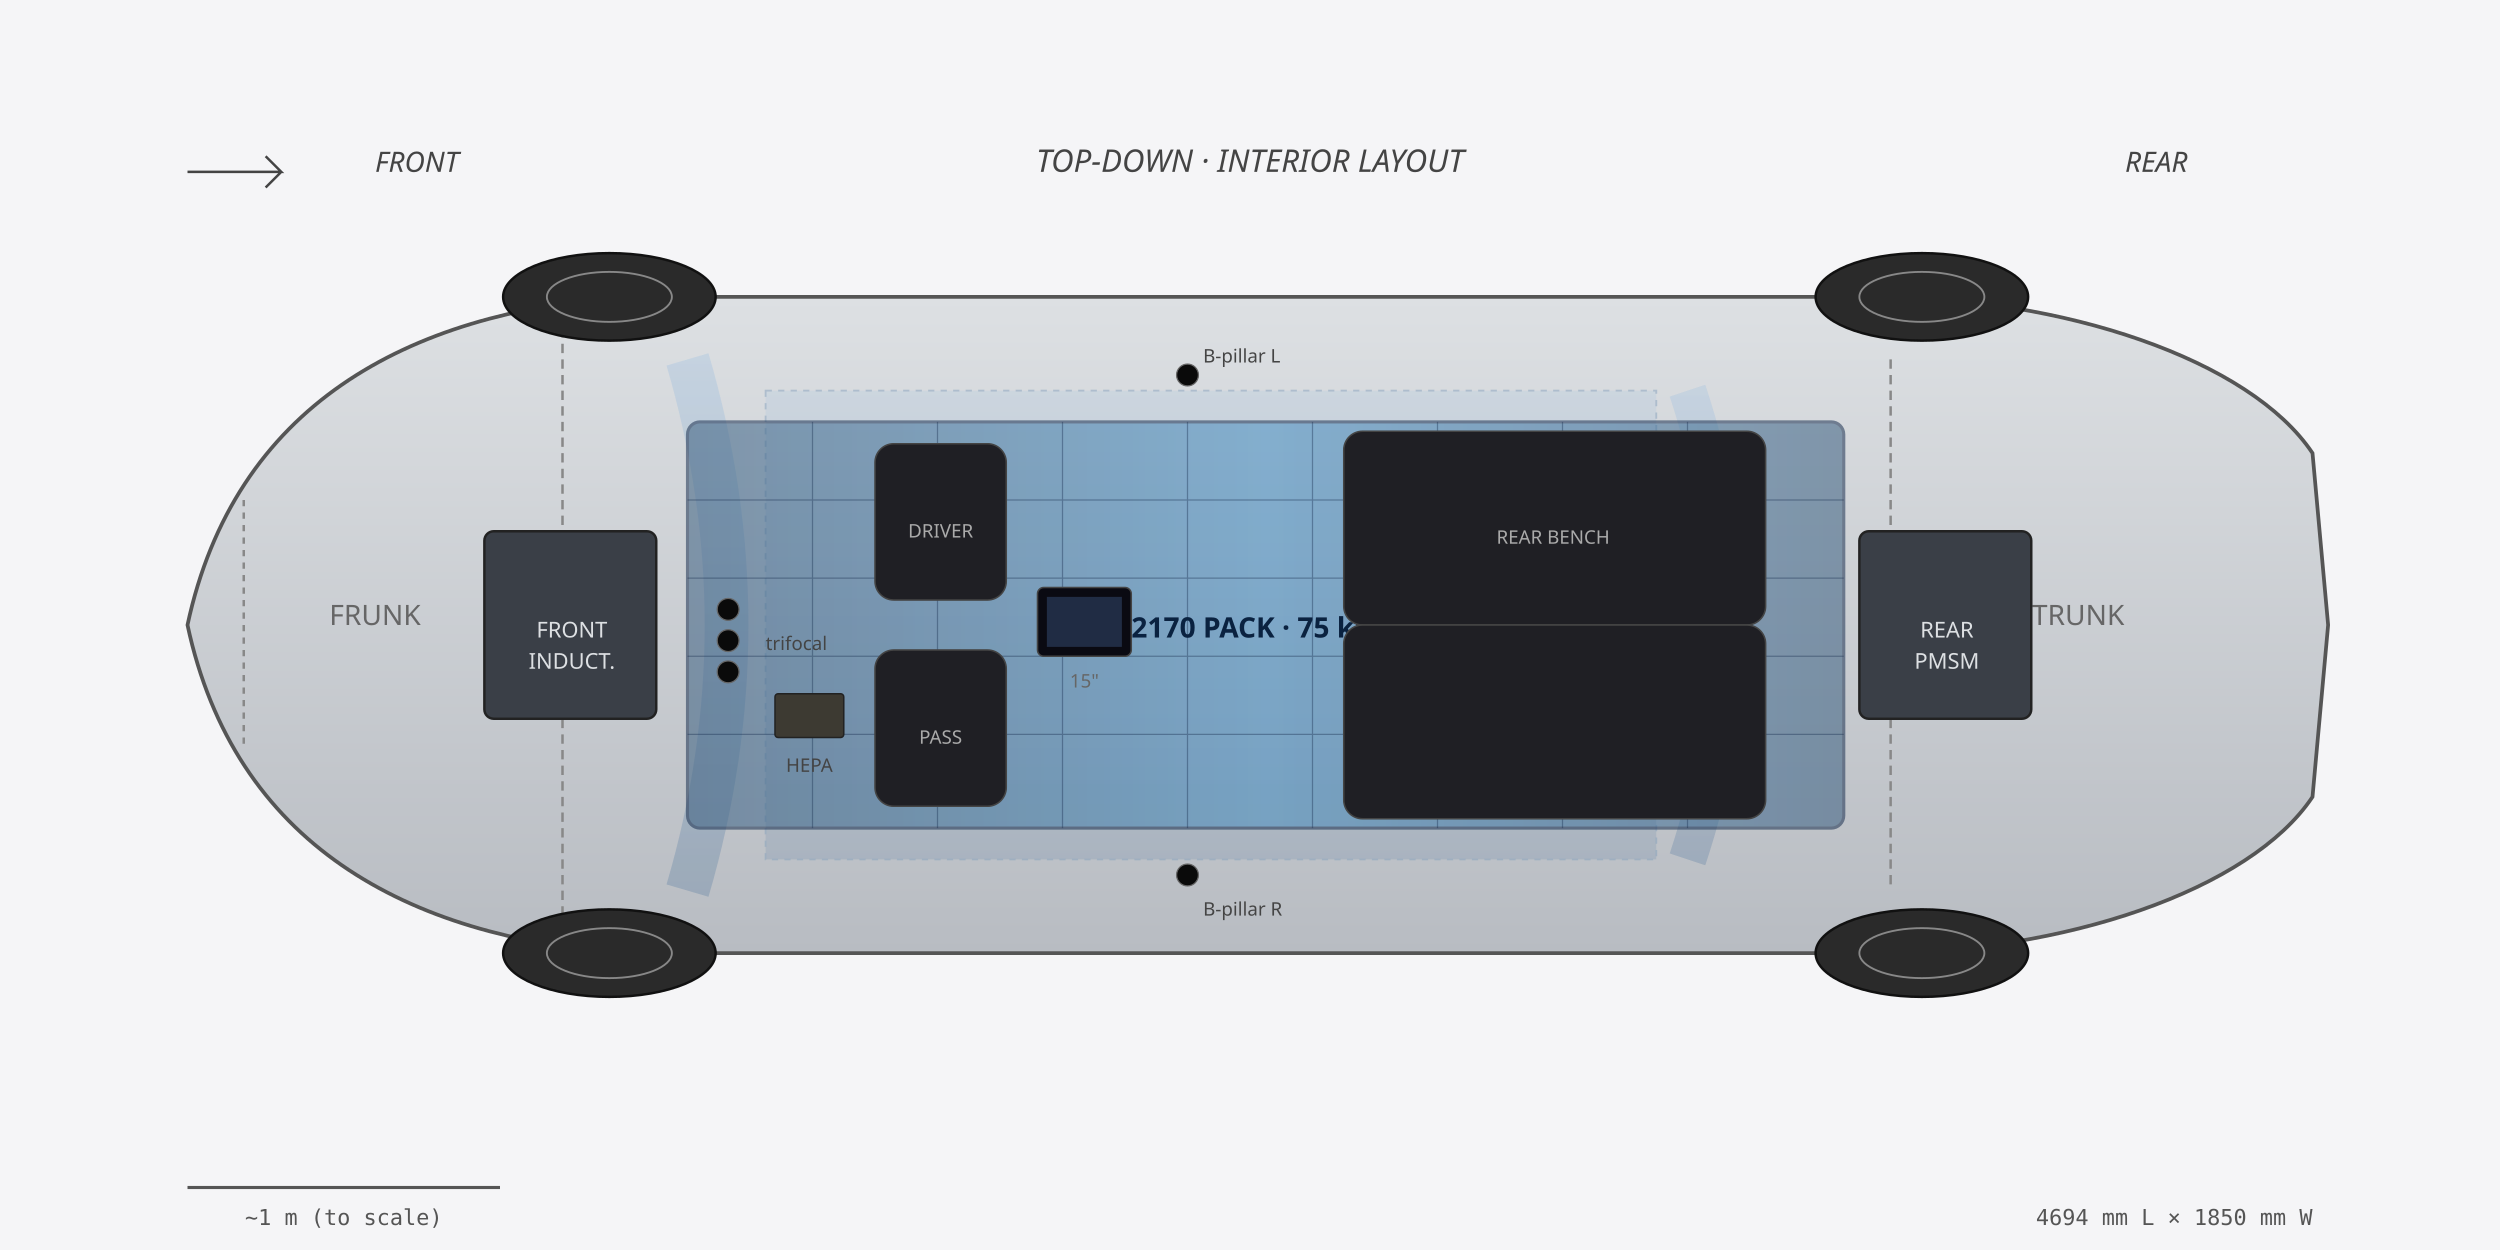
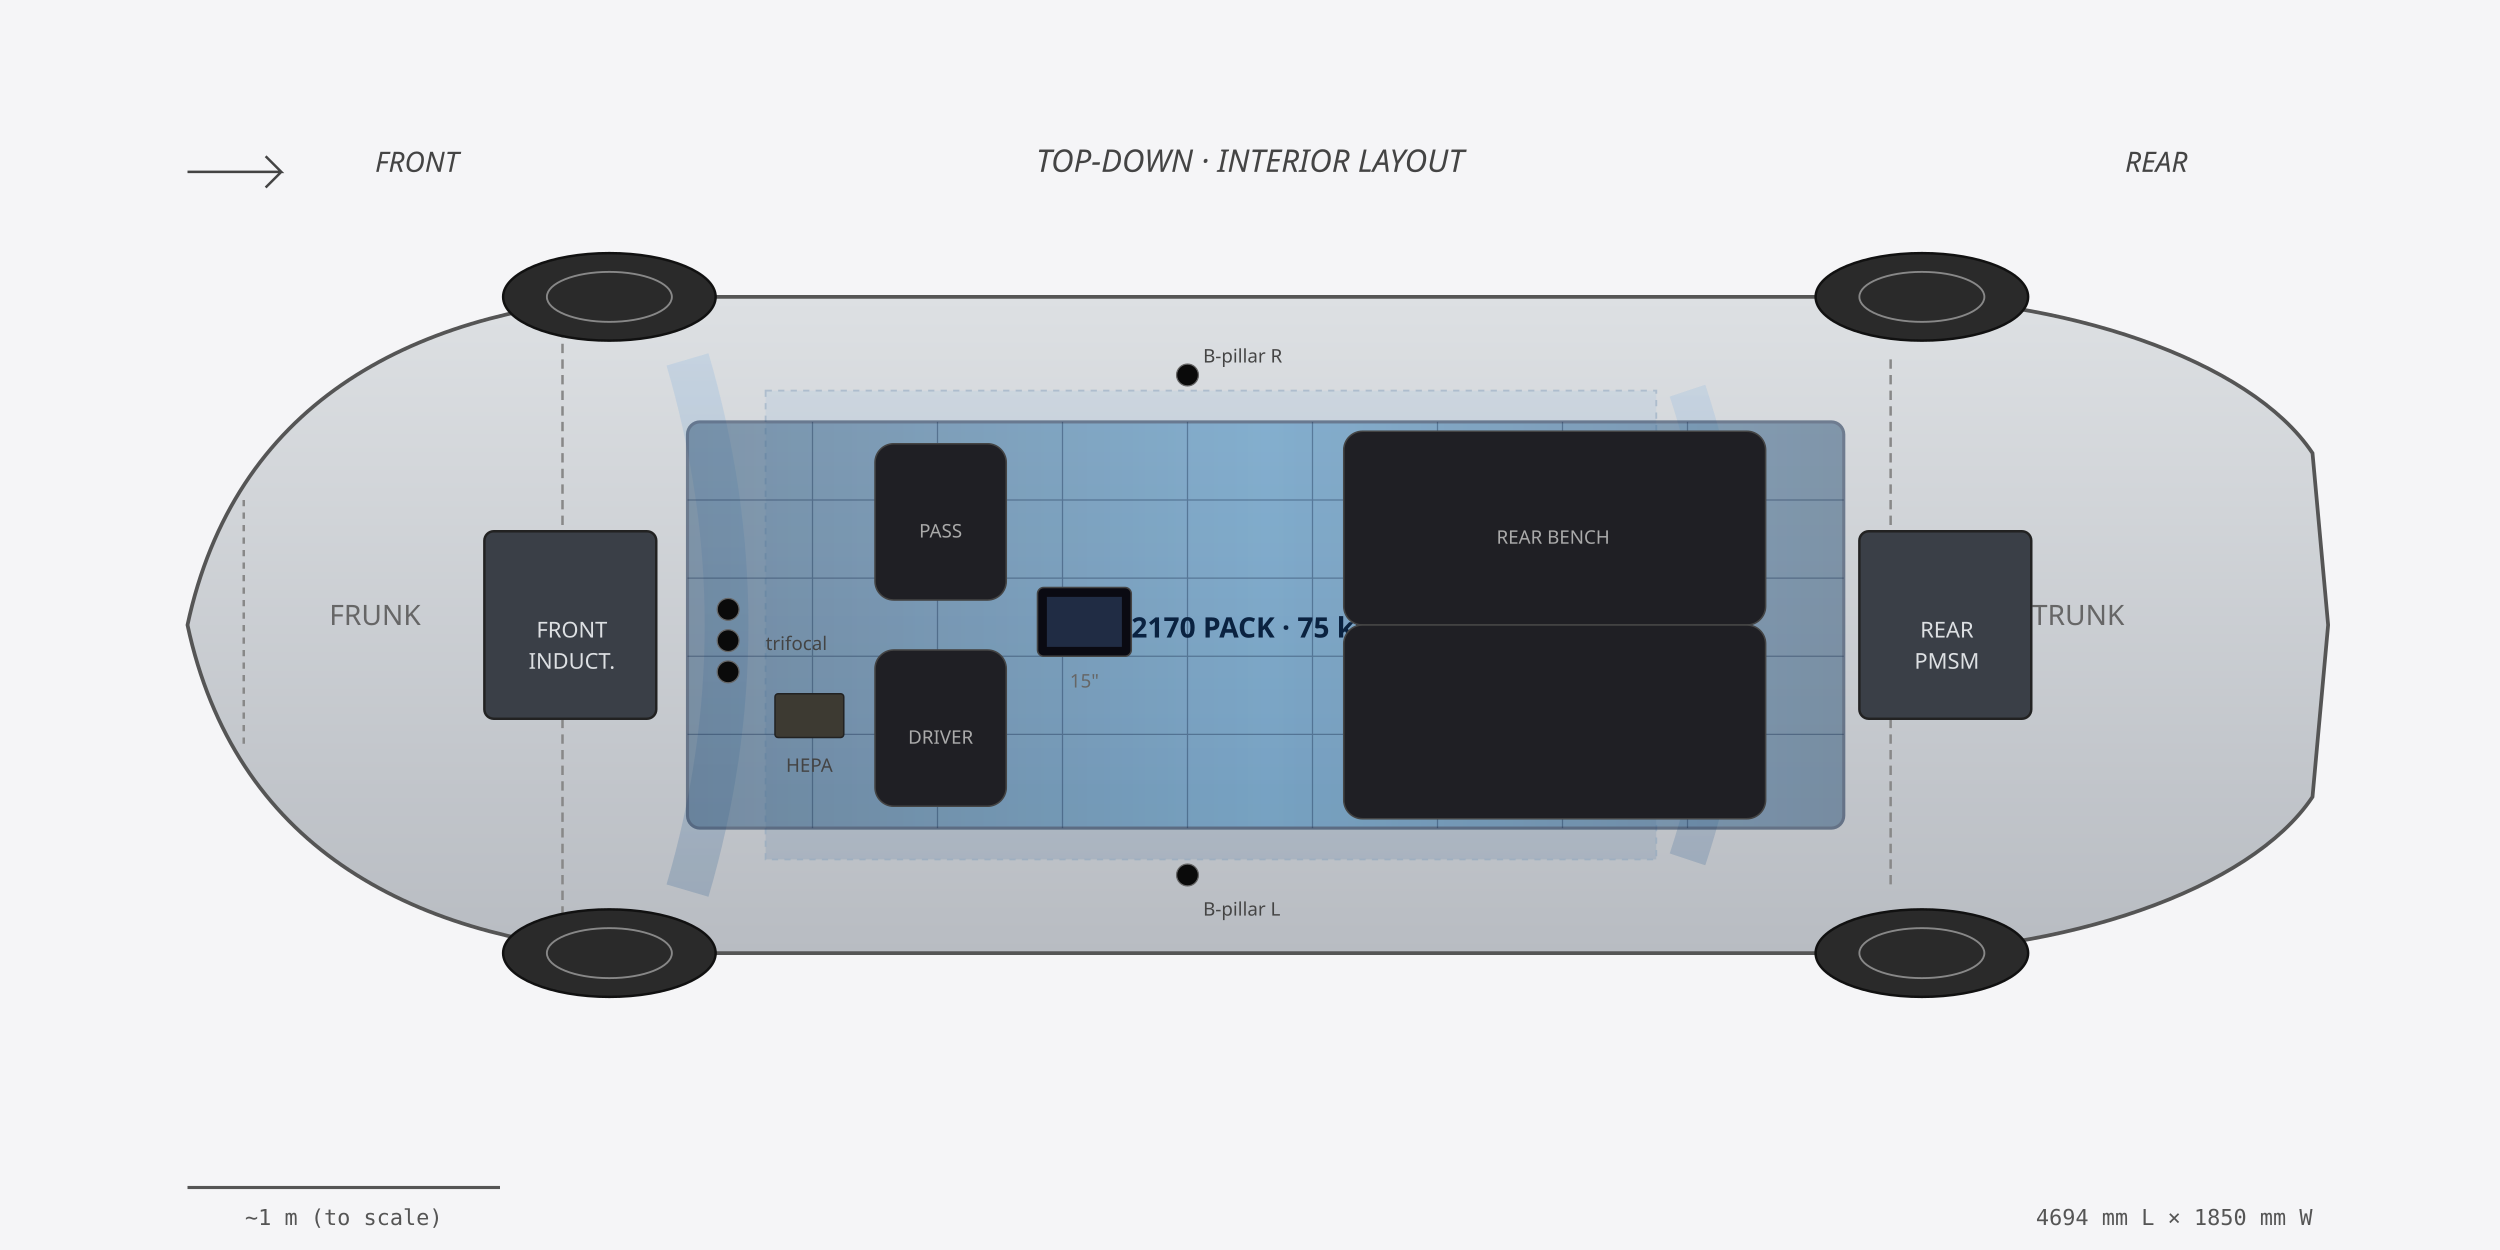
<svg xmlns="http://www.w3.org/2000/svg" width="800" height="400" viewBox="0 0 800 400" preserveAspectRatio="xMidYMid meet">
  <defs>
    <linearGradient id="m3body" x1="0" x2="0" y1="0" y2="1">
      <stop offset="0%" stop-color="#dde0e3" />
      <stop offset="100%" stop-color="#b8bcc2" />
    </linearGradient>
    <linearGradient id="m3glass" x1="0" x2="0" y1="0" y2="1">
      <stop offset="0%" stop-color="#a7c4e0" stop-opacity="0.55" />
      <stop offset="100%" stop-color="#6d8aa8" stop-opacity="0.55" />
    </linearGradient>
    <linearGradient id="m3pack" x1="0" x2="1" y1="0" y2="0">
      <stop offset="0%" stop-color="#3a5e80" />
      <stop offset="50%" stop-color="#4a90c2" />
      <stop offset="100%" stop-color="#3a5e80" />
    </linearGradient>
  </defs>
  <rect width="800" height="400" fill="#f5f5f7" />
  <path d="M 60 200            C 75 130, 130 100, 200 95            L 600 95            C 660 95, 720 115, 740 145            L 745 200            L 740 255            C 720 285, 660 305, 600 305            L 200 305            C 130 300, 75 270, 60 200 Z" fill="url(#m3body)" stroke="#555" stroke-width="1.2" />
  <line x1="180" y1="105" x2="180" y2="295" stroke="#888" stroke-width="0.8" stroke-dasharray="3 2" />
  <text x="120" y="200" font-family="ui-sans-serif, system-ui" font-size="9" fill="#666" text-anchor="middle">FRUNK</text>
  <path d="M 220 115 Q 245 200 220 285" stroke="url(#m3glass)" stroke-width="14" fill="none" opacity="0.75" />
  <rect x="245" y="125" width="285" height="150" fill="url(#m3glass)" opacity="0.45" stroke="#7a98b8" stroke-width="0.6" stroke-dasharray="2 2" />
  <path d="M 540 125 Q 565 200 540 275" stroke="url(#m3glass)" stroke-width="12" fill="none" opacity="0.7" />
  <line x1="605" y1="115" x2="605" y2="285" stroke="#888" stroke-width="0.8" stroke-dasharray="3 2" />
  <text x="665" y="200" font-family="ui-sans-serif, system-ui" font-size="9" fill="#666" text-anchor="middle">TRUNK</text>
  <line x1="78" y1="160" x2="78" y2="240" stroke="#888" stroke-width="0.8" stroke-dasharray="2 2" />
  <ellipse cx="195" cy="95" rx="34" ry="14" fill="#2a2a2a" stroke="#111" stroke-width="0.8" />
  <ellipse cx="195" cy="305" rx="34" ry="14" fill="#2a2a2a" stroke="#111" stroke-width="0.8" />
  <ellipse cx="615" cy="95" rx="34" ry="14" fill="#2a2a2a" stroke="#111" stroke-width="0.8" />
  <ellipse cx="615" cy="305" rx="34" ry="14" fill="#2a2a2a" stroke="#111" stroke-width="0.8" />
  <ellipse cx="195" cy="95" rx="20" ry="8" fill="none" stroke="#888" stroke-width="0.6" />
  <ellipse cx="195" cy="305" rx="20" ry="8" fill="none" stroke="#888" stroke-width="0.6" />
  <ellipse cx="615" cy="95" rx="20" ry="8" fill="none" stroke="#888" stroke-width="0.6" />
  <ellipse cx="615" cy="305" rx="20" ry="8" fill="none" stroke="#888" stroke-width="0.6" />
  <rect x="155" y="170" width="55" height="60" fill="#3a3f47" stroke="#222" stroke-width="0.8" rx="3" />
  <text x="183" y="204" font-family="ui-sans-serif, system-ui" font-size="7" fill="#dde0e3" text-anchor="middle">FRONT</text>
  <text x="183" y="214" font-family="ui-sans-serif, system-ui" font-size="7" fill="#dde0e3" text-anchor="middle">INDUCT.</text>
  <rect x="595" y="170" width="55" height="60" fill="#3a3f47" stroke="#222" stroke-width="0.8" rx="3" />
  <text x="623" y="204" font-family="ui-sans-serif, system-ui" font-size="7" fill="#dde0e3" text-anchor="middle">REAR</text>
  <text x="623" y="214" font-family="ui-sans-serif, system-ui" font-size="7" fill="#dde0e3" text-anchor="middle">PMSM</text>
  <rect x="220" y="135" width="370" height="130" fill="url(#m3pack)" stroke="#1a3050" stroke-width="1" opacity="0.55" rx="4" />
  <g stroke="#1a3050" stroke-width="0.4" opacity="0.4">
    <line x1="220" y1="160" x2="590" y2="160" />
    <line x1="220" y1="185" x2="590" y2="185" />
    <line x1="220" y1="210" x2="590" y2="210" />
    <line x1="220" y1="235" x2="590" y2="235" />
    <line x1="260" y1="135" x2="260" y2="265" />
    <line x1="300" y1="135" x2="300" y2="265" />
    <line x1="340" y1="135" x2="340" y2="265" />
    <line x1="380" y1="135" x2="380" y2="265" />
    <line x1="420" y1="135" x2="420" y2="265" />
    <line x1="460" y1="135" x2="460" y2="265" />
    <line x1="500" y1="135" x2="500" y2="265" />
    <line x1="540" y1="135" x2="540" y2="265" />
  </g>
  <text x="405" y="204" font-family="ui-sans-serif, system-ui" font-size="9" fill="#0a2240" text-anchor="middle" font-weight="600">2170 PACK · 75 kWh</text>
  <rect x="280" y="142" width="42" height="50" fill="#1f1f24" stroke="#444" stroke-width="0.5" rx="6" />
  <rect x="280" y="208" width="42" height="50" fill="#1f1f24" stroke="#444" stroke-width="0.5" rx="6" />
-   <text x="301" y="172" font-family="ui-sans-serif, system-ui" font-size="6" fill="#aaa" text-anchor="middle">DRIVER</text>
-   <text x="301" y="238" font-family="ui-sans-serif, system-ui" font-size="6" fill="#aaa" text-anchor="middle">PASS</text>
+   <text x="301" y="172" font-family="ui-sans-serif, system-ui" font-size="6" fill="#aaa" text-anchor="middle">PASS</text>
+   <text x="301" y="238" font-family="ui-sans-serif, system-ui" font-size="6" fill="#aaa" text-anchor="middle">DRIVER</text>
  <rect x="332" y="188" width="30" height="22" fill="#0a0a12" stroke="#444" stroke-width="0.5" rx="2" />
  <rect x="335" y="191" width="24" height="16" fill="#2a3a5a" opacity="0.7" />
  <text x="347" y="220" font-family="ui-sans-serif, system-ui" font-size="6" fill="#666" text-anchor="middle">15"</text>
  <rect x="430" y="138" width="135" height="62" fill="#1f1f24" stroke="#444" stroke-width="0.5" rx="6" />
  <rect x="430" y="200" width="135" height="62" fill="#1f1f24" stroke="#444" stroke-width="0.5" rx="6" />
  <text x="497" y="174" font-family="ui-sans-serif, system-ui" font-size="6" fill="#aaa" text-anchor="middle">REAR BENCH</text>
  <circle cx="233" cy="195" r="3.5" fill="#0a0a0a" stroke="#666" stroke-width="0.4" />
  <circle cx="233" cy="205" r="3.5" fill="#0a0a0a" stroke="#666" stroke-width="0.4" />
  <circle cx="233" cy="215" r="3.5" fill="#0a0a0a" stroke="#666" stroke-width="0.4" />
  <text x="245" y="208" font-family="ui-sans-serif, system-ui" font-size="6" fill="#444">trifocal</text>
  <circle cx="380" cy="120" r="3.5" fill="#0a0a0a" stroke="#666" stroke-width="0.4" />
  <circle cx="380" cy="280" r="3.5" fill="#0a0a0a" stroke="#666" stroke-width="0.4" />
-   <text x="385" y="116" font-family="ui-sans-serif, system-ui" font-size="6" fill="#444">B-pillar L</text>
-   <text x="385" y="293" font-family="ui-sans-serif, system-ui" font-size="6" fill="#444">B-pillar R</text>
+   <text x="385" y="116" font-family="ui-sans-serif, system-ui" font-size="6" fill="#444">B-pillar R</text>
+   <text x="385" y="293" font-family="ui-sans-serif, system-ui" font-size="6" fill="#444">B-pillar L</text>
  <rect x="248" y="222" width="22" height="14" fill="#3d3a32" stroke="#222" stroke-width="0.5" rx="1" />
  <text x="259" y="247" font-family="ui-sans-serif, system-ui" font-size="6" fill="#444" text-anchor="middle">HEPA</text>
  <text x="120" y="55" font-family="ui-sans-serif, system-ui" font-size="9" font-style="italic" fill="#444">FRONT</text>
  <text x="680" y="55" font-family="ui-sans-serif, system-ui" font-size="9" font-style="italic" fill="#444">REAR</text>
  <text x="400" y="55" font-family="ui-sans-serif, system-ui" font-size="10" font-style="italic" fill="#444" text-anchor="middle">TOP-DOWN · INTERIOR LAYOUT</text>
  <path d="M 60 55 L 90 55 L 85 50 M 90 55 L 85 60" stroke="#444" stroke-width="0.8" fill="none" />
  <line x1="60" y1="380" x2="160" y2="380" stroke="#555" stroke-width="1" />
  <text x="110" y="392" font-family="ui-monospace, monospace" font-size="7" fill="#555" text-anchor="middle">~1 m (to scale)</text>
  <text x="740" y="392" font-family="ui-monospace, monospace" font-size="7" fill="#555" text-anchor="end">4694 mm L × 1850 mm W</text>
</svg>
